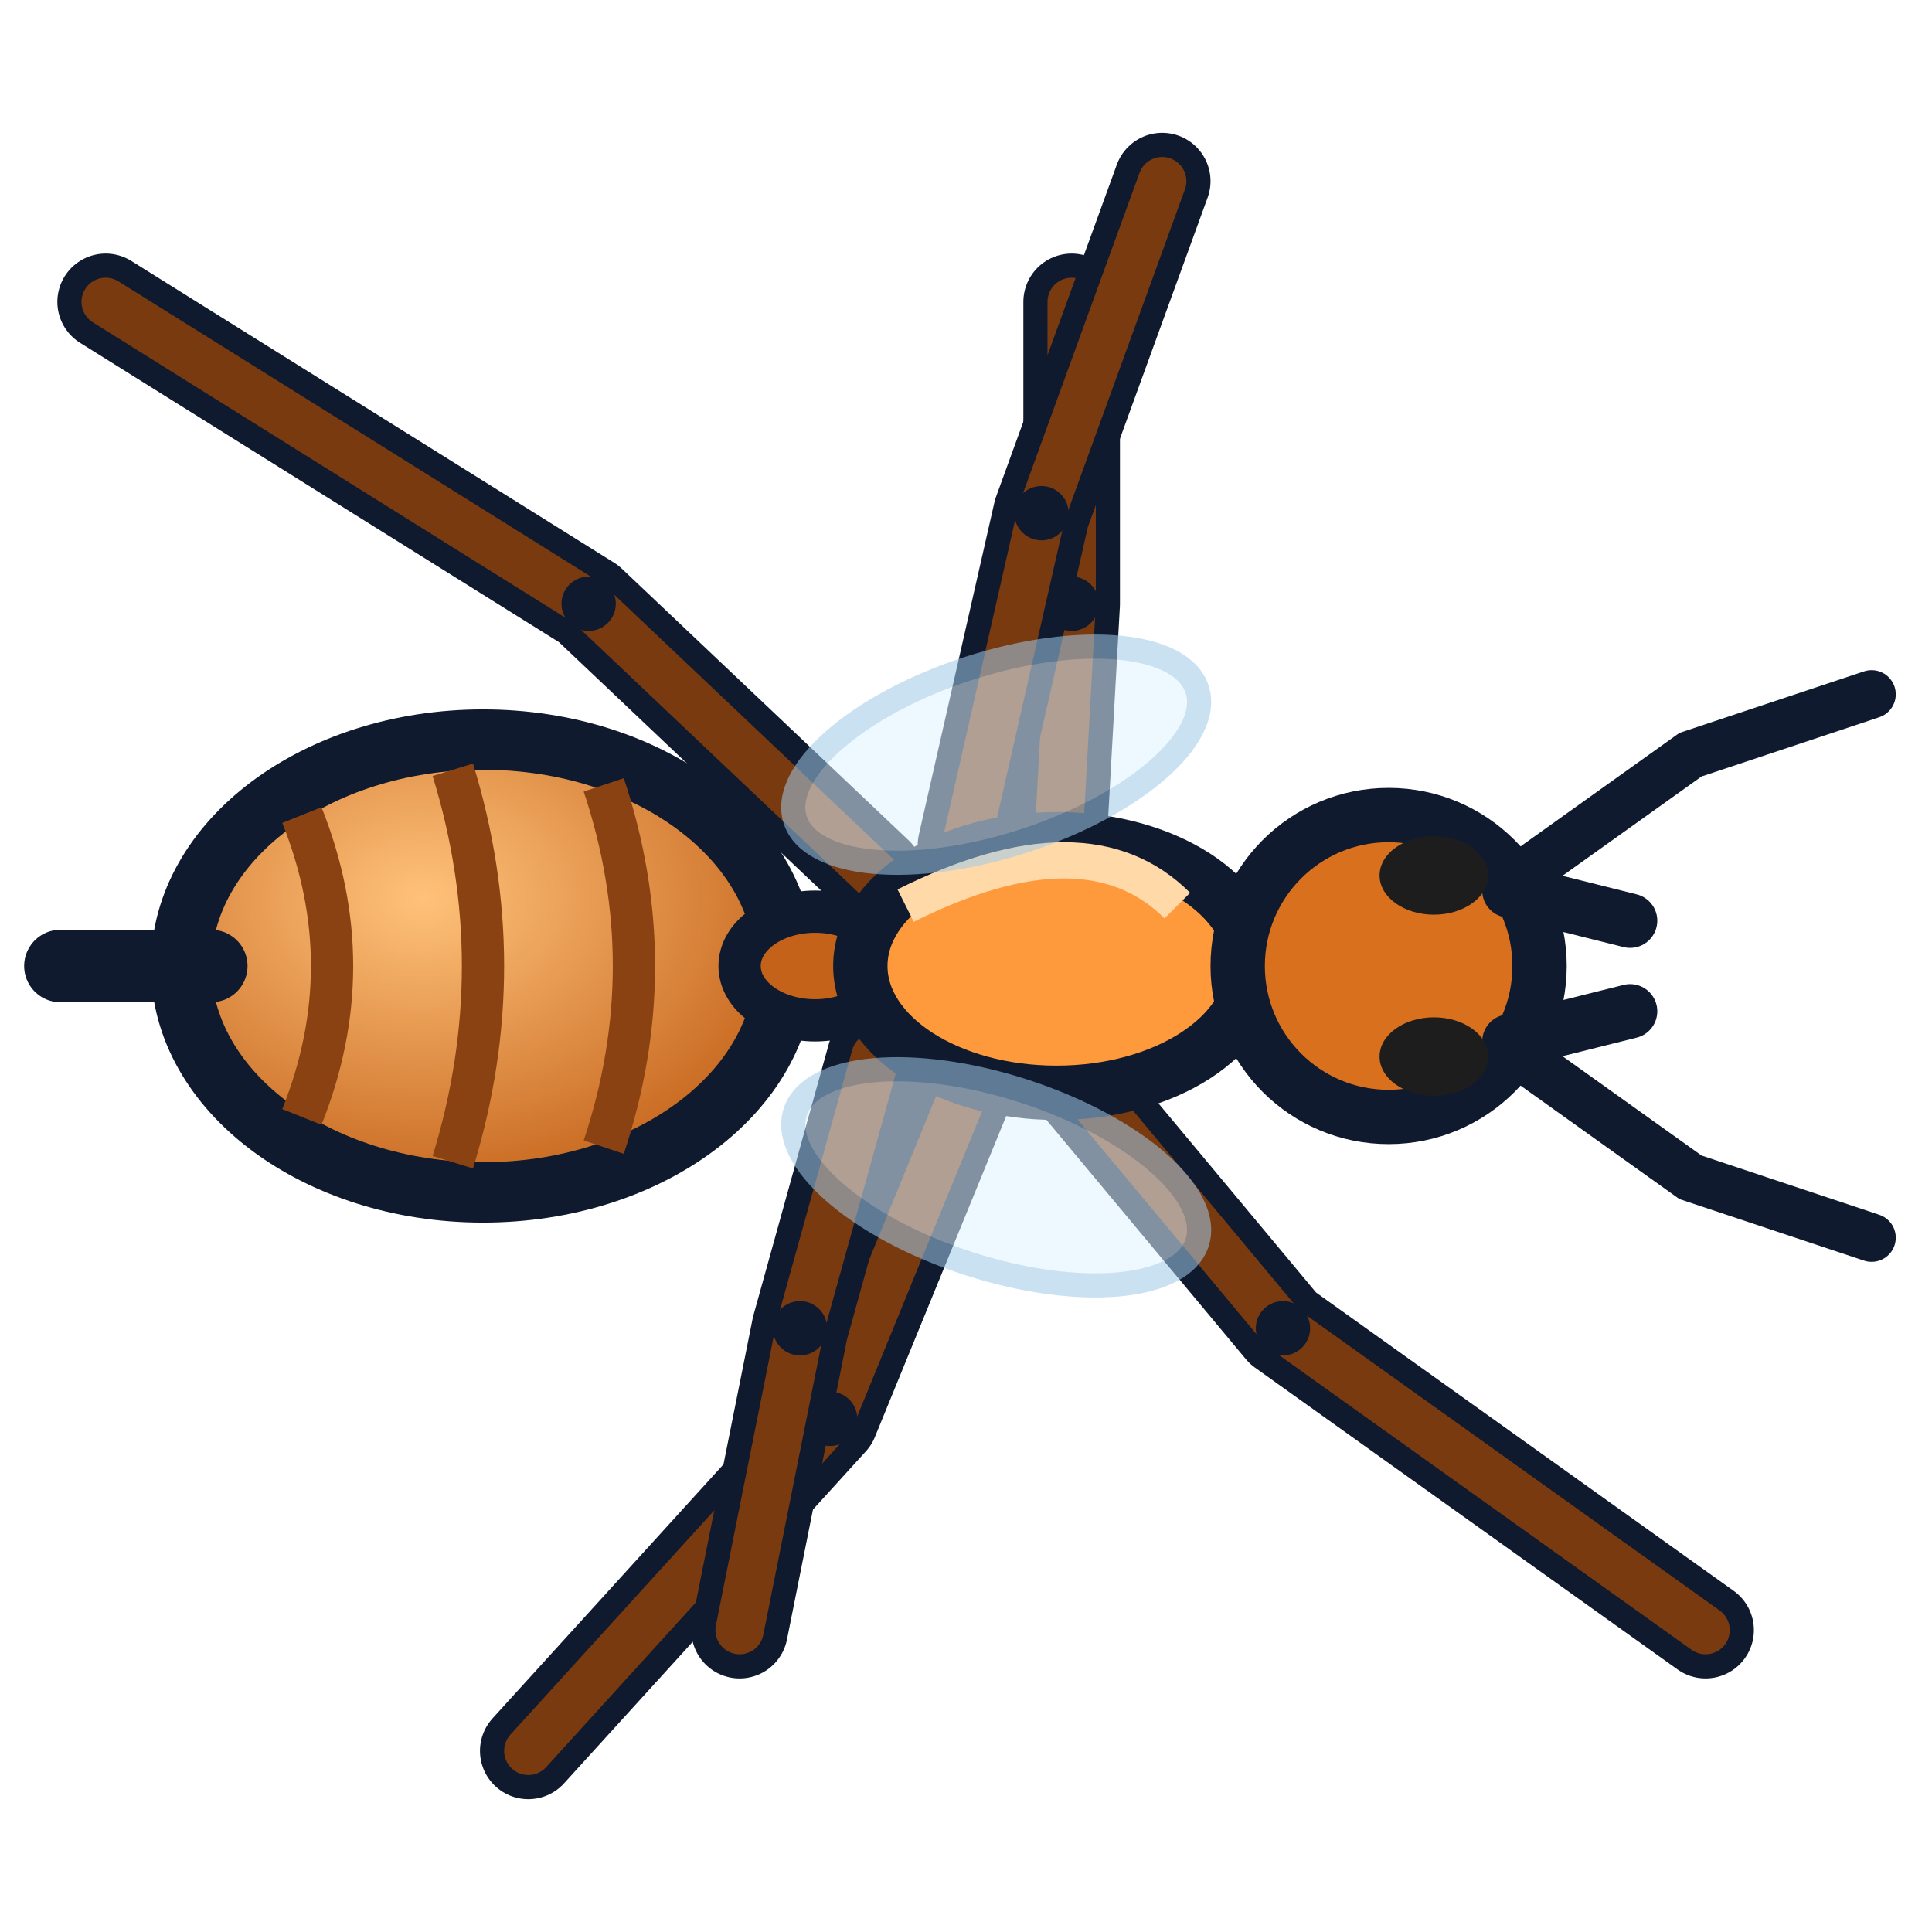
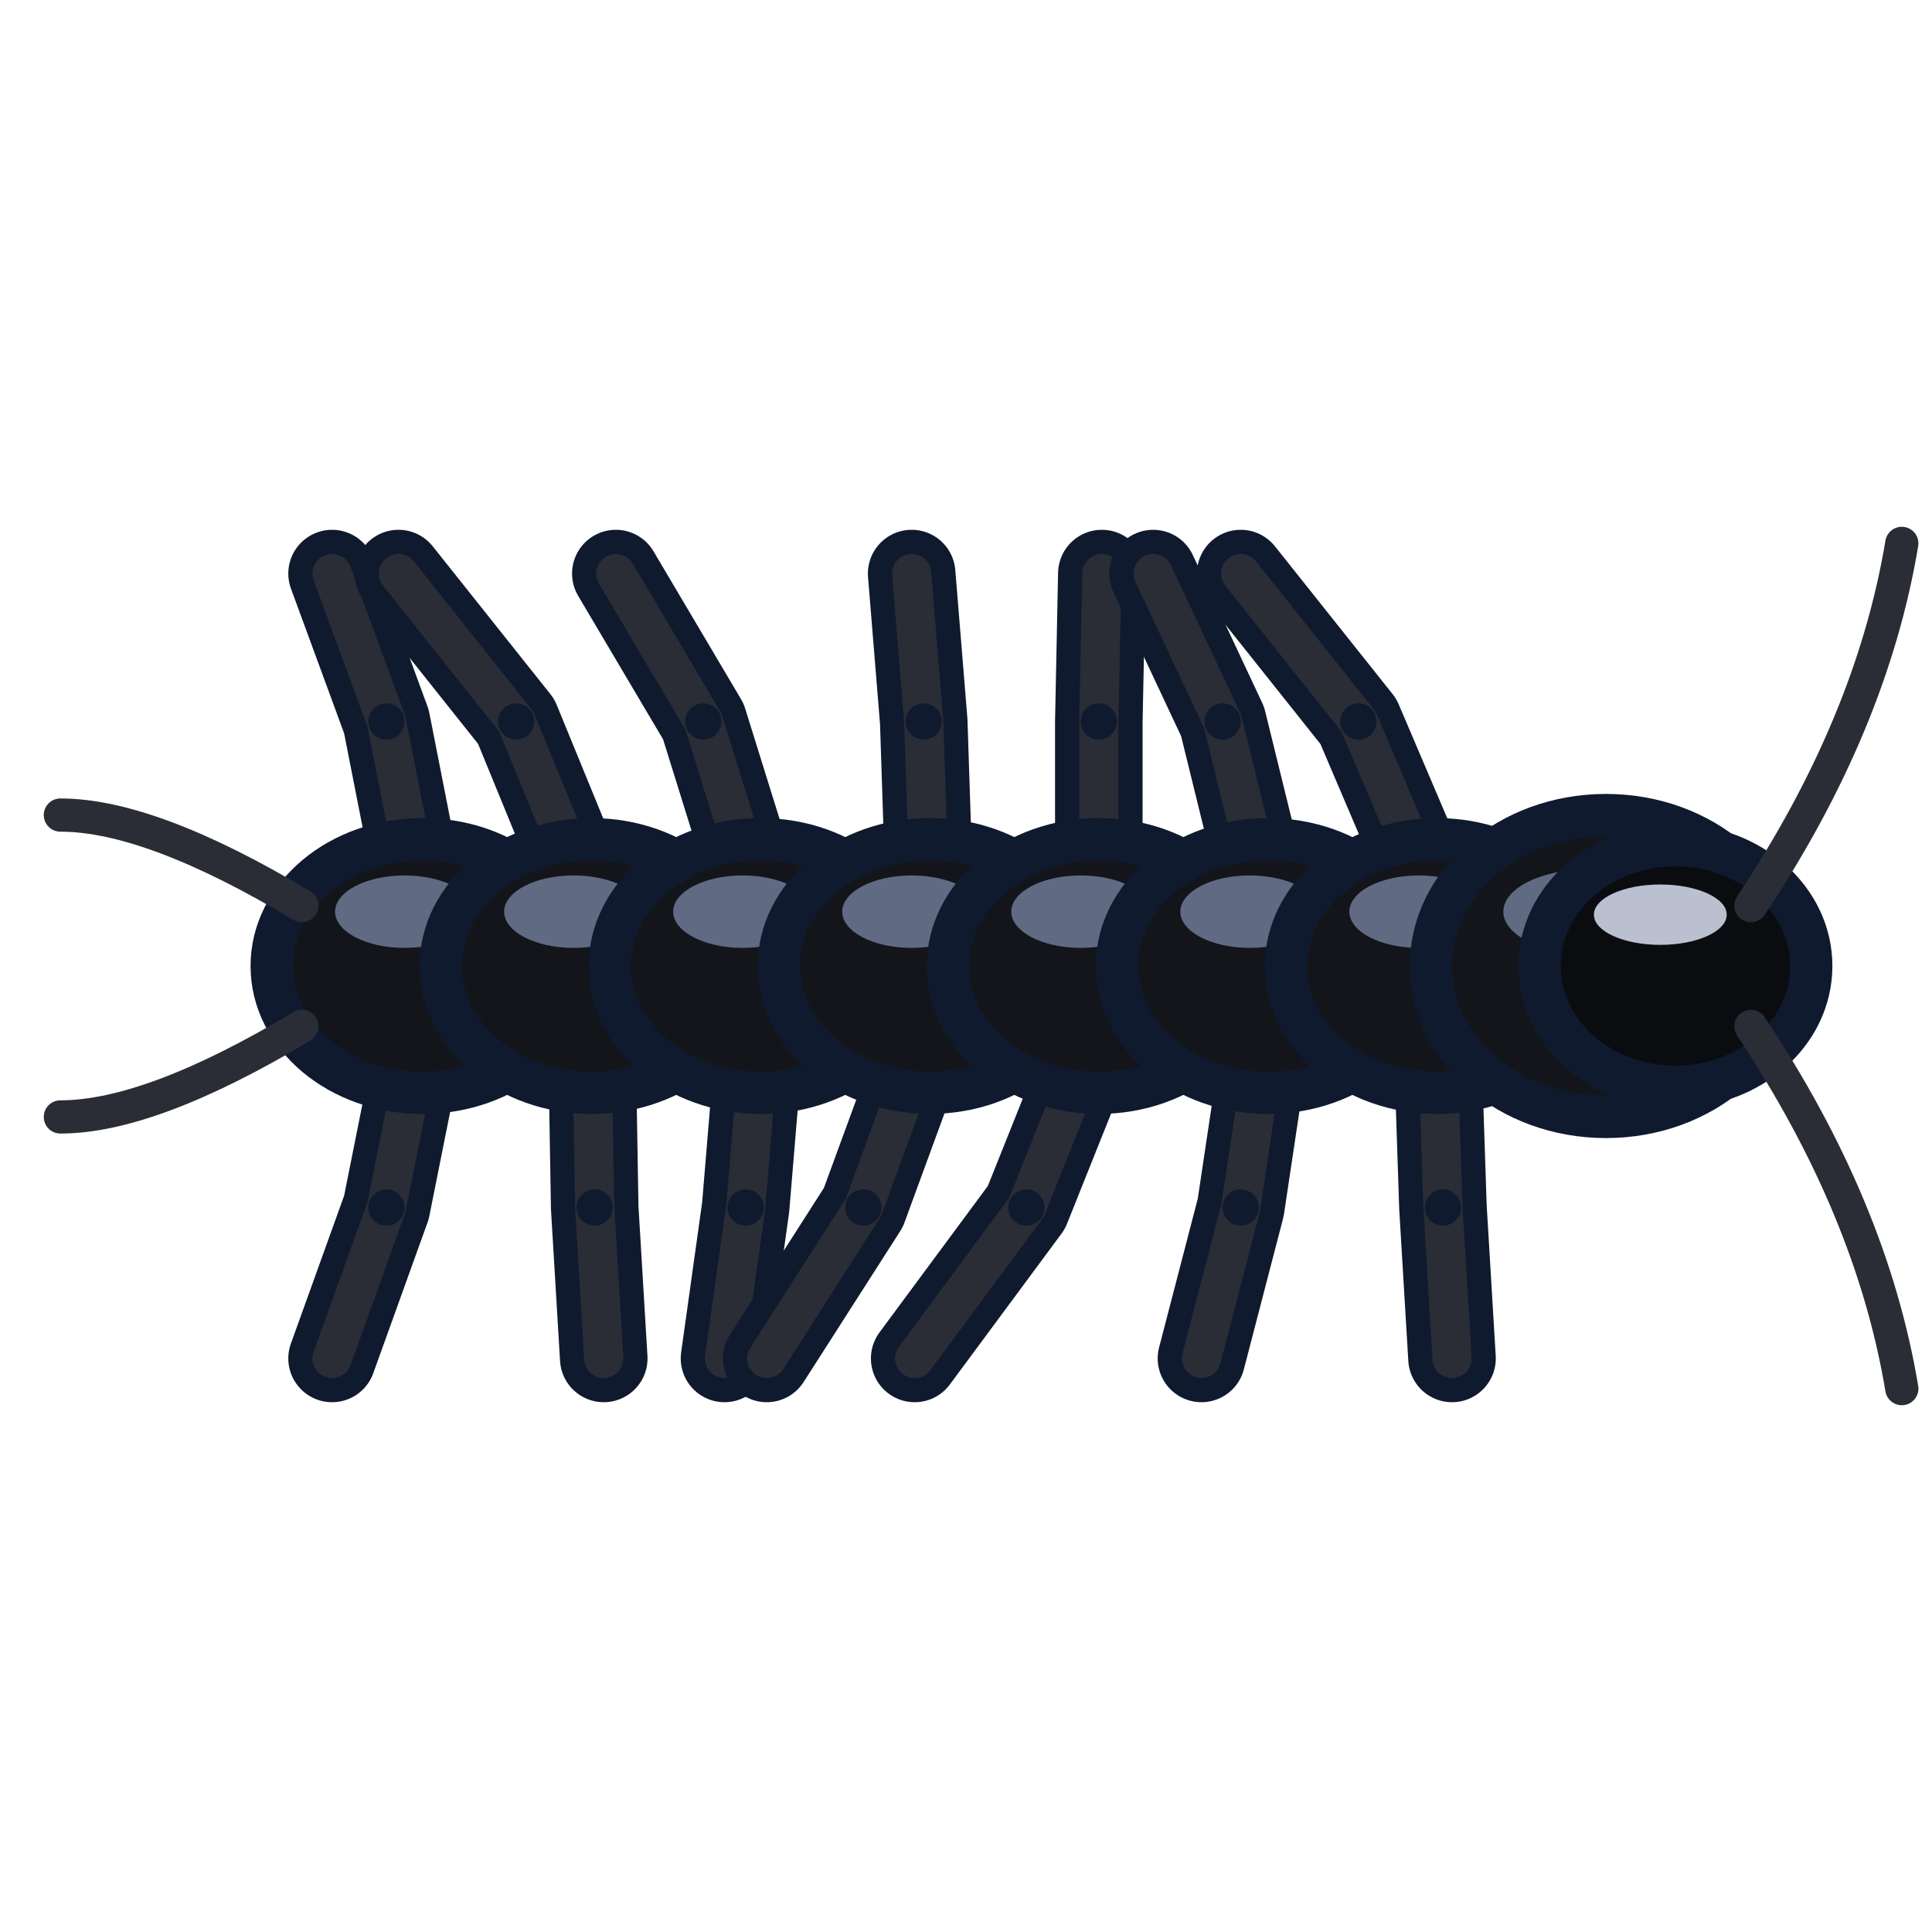
<svg xmlns="http://www.w3.org/2000/svg" viewBox="0 0 64 64">
-   <defs>
-     <radialGradient id="rs" cx="40%" cy="35%" r="70%">
-       <stop offset="0" stop-color="#ffc27a" />
-       <stop offset="1" stop-color="#c4621a" />
-     </radialGradient>
-   </defs>
-   <path d="M35.0 29.0 L35.5 20.0 L35.5 10.0" fill="none" stroke="#0f1a2e" stroke-width="3.2" stroke-linecap="round" stroke-linejoin="round" />
-   <path d="M35.0 29.0 L35.5 20.0 L35.5 10.0" fill="none" stroke="#7a3a10" stroke-width="1.6" stroke-linecap="round" stroke-linejoin="round" />
-   <circle cx="35.5" cy="20.0" r="0.9" fill="#0f1a2e" />
-   <path d="M35.0 35.0 L42.5 44.0 L56.5 54.0" fill="none" stroke="#0f1a2e" stroke-width="3.2" stroke-linecap="round" stroke-linejoin="round" />
-   <path d="M35.0 35.0 L42.5 44.0 L56.5 54.0" fill="none" stroke="#7a3a10" stroke-width="1.6" stroke-linecap="round" stroke-linejoin="round" />
-   <circle cx="42.5" cy="44.0" r="0.9" fill="#0f1a2e" />
-   <path d="M32.0 28.0 L34.5 17.0 L38.5 6.0" fill="none" stroke="#0f1a2e" stroke-width="3.2" stroke-linecap="round" stroke-linejoin="round" />
-   <path d="M32.0 28.0 L34.5 17.0 L38.5 6.0" fill="none" stroke="#7a3a10" stroke-width="1.6" stroke-linecap="round" stroke-linejoin="round" />
-   <circle cx="34.5" cy="17.0" r="0.9" fill="#0f1a2e" />
-   <path d="M32.0 36.0 L27.5 47.0 L17.5 58.0" fill="none" stroke="#0f1a2e" stroke-width="3.2" stroke-linecap="round" stroke-linejoin="round" />
-   <path d="M32.0 36.0 L27.5 47.0 L17.5 58.0" fill="none" stroke="#7a3a10" stroke-width="1.6" stroke-linecap="round" stroke-linejoin="round" />
-   <circle cx="27.5" cy="47.0" r="0.9" fill="#0f1a2e" />
-   <path d="M29.0 29.0 L19.5 20.0 L3.5 10.0" fill="none" stroke="#0f1a2e" stroke-width="3.2" stroke-linecap="round" stroke-linejoin="round" />
-   <path d="M29.0 29.0 L19.5 20.0 L3.5 10.0" fill="none" stroke="#7a3a10" stroke-width="1.6" stroke-linecap="round" stroke-linejoin="round" />
-   <circle cx="19.5" cy="20.0" r="0.9" fill="#0f1a2e" />
-   <path d="M29.0 35.0 L26.5 44.0 L24.5 54.0" fill="none" stroke="#0f1a2e" stroke-width="3.2" stroke-linecap="round" stroke-linejoin="round" />
-   <path d="M29.0 35.0 L26.5 44.0 L24.5 54.0" fill="none" stroke="#7a3a10" stroke-width="1.6" stroke-linecap="round" stroke-linejoin="round" />
-   <circle cx="26.5" cy="44.0" r="0.9" fill="#0f1a2e" />
-   <path d="M49 30 L56 25 L62 23" fill="none" stroke="#0f1a2e" stroke-width="1.6" stroke-linecap="round" />
-   <path d="M49 34 L56 39 L62 41" fill="none" stroke="#0f1a2e" stroke-width="1.6" stroke-linecap="round" />
-   <ellipse cx="16" cy="32" rx="10" ry="7.5" fill="url(#rs)" stroke="#0f1a2e" stroke-width="2" />
-   <path d="M10 27 q2 5 0 10 M15 25.5 q2 6.5 0 13 M20 26 q2 6 0 12" fill="none" stroke="#8a4212" stroke-width="1.4" />
-   <path d="M7 32 L2 32" stroke="#0f1a2e" stroke-width="2.4" stroke-linecap="round" />
-   <ellipse cx="27" cy="32" rx="2.5" ry="1.8" fill="#c4621a" stroke="#0f1a2e" stroke-width="1.4" />
-   <ellipse cx="35" cy="32" rx="6.5" ry="4.2" fill="#ff9a3c" stroke="#0f1a2e" stroke-width="1.8" />
-   <path d="M30 30 q6 -3 9 0" fill="none" stroke="#ffd9a8" stroke-width="1.2" />
-   <ellipse cx="33" cy="25" rx="7" ry="3" fill="#dff3ff" opacity="0.55" stroke="#9fc8e8" stroke-width="0.8" transform="rotate(-18 33 25)" />
-   <ellipse cx="33" cy="39" rx="7" ry="3" fill="#dff3ff" opacity="0.55" stroke="#9fc8e8" stroke-width="0.8" transform="rotate(18 33 39)" />
-   <circle cx="46" cy="32" r="5" fill="#d9701e" stroke="#0f1a2e" stroke-width="1.8" />
-   <path d="M50 29.5 l4 1 M50 34.5 l4 -1" stroke="#0f1a2e" stroke-width="1.8" stroke-linecap="round" />
-   <ellipse cx="47.5" cy="29" rx="1.8" ry="1.3" fill="#1d1d1d" />
-   <ellipse cx="47.5" cy="35" rx="1.8" ry="1.3" fill="#1d1d1d" />
+   <path d="M14.0 30.0 L12.8 23.9 L11.0 19.0" fill="none" stroke="#0f1a2e" stroke-width="2.9" stroke-linecap="round" stroke-linejoin="round" />
+   <path d="M14.0 30.0 L12.8 23.9 L11.0 19.0" fill="none" stroke="#2a2c36" stroke-width="1.3" stroke-linecap="round" stroke-linejoin="round" />
+   <circle cx="12.8" cy="23.9" r="0.6" fill="#0f1a2e" />
+   <path d="M14.0 34.0 L12.8 40.0 L11.0 45.0" fill="none" stroke="#0f1a2e" stroke-width="2.9" stroke-linecap="round" stroke-linejoin="round" />
+   <path d="M14.0 34.0 L12.8 40.0 L11.0 45.0" fill="none" stroke="#2a2c36" stroke-width="1.3" stroke-linecap="round" stroke-linejoin="round" />
+   <circle cx="12.8" cy="40.0" r="0.6" fill="#0f1a2e" />
+   <path d="M19.6 30.0 L17.1 23.9 L13.2 19.0" fill="none" stroke="#0f1a2e" stroke-width="2.9" stroke-linecap="round" stroke-linejoin="round" />
+   <path d="M19.6 30.0 L17.1 23.9 L13.2 19.0" fill="none" stroke="#2a2c36" stroke-width="1.3" stroke-linecap="round" stroke-linejoin="round" />
+   <circle cx="17.1" cy="23.9" r="0.6" fill="#0f1a2e" />
+   <path d="M19.6 34.0 L19.7 40.0 L20.0 45.0" fill="none" stroke="#0f1a2e" stroke-width="2.9" stroke-linecap="round" stroke-linejoin="round" />
+   <path d="M19.6 34.0 L19.7 40.0 L20.0 45.0" fill="none" stroke="#2a2c36" stroke-width="1.3" stroke-linecap="round" stroke-linejoin="round" />
+   <circle cx="19.7" cy="40.0" r="0.6" fill="#0f1a2e" />
+   <path d="M25.2 30.0 L23.3 23.9 L20.4 19.0" fill="none" stroke="#0f1a2e" stroke-width="2.9" stroke-linecap="round" stroke-linejoin="round" />
+   <path d="M25.2 30.0 L23.3 23.9 L20.4 19.0" fill="none" stroke="#2a2c36" stroke-width="1.3" stroke-linecap="round" stroke-linejoin="round" />
+   <circle cx="23.3" cy="23.9" r="0.6" fill="#0f1a2e" />
+   <path d="M25.2 34.0 L24.7 40.0 L24.0 45.0" fill="none" stroke="#0f1a2e" stroke-width="2.9" stroke-linecap="round" stroke-linejoin="round" />
+   <path d="M25.2 34.0 L24.7 40.0 L24.0 45.0" fill="none" stroke="#2a2c36" stroke-width="1.3" stroke-linecap="round" stroke-linejoin="round" />
+   <circle cx="24.7" cy="40.0" r="0.6" fill="#0f1a2e" />
+   <path d="M30.8 30.0 L30.6 23.9 L30.2 19.0" fill="none" stroke="#0f1a2e" stroke-width="2.9" stroke-linecap="round" stroke-linejoin="round" />
+   <path d="M30.8 30.0 L30.6 23.9 L30.2 19.0" fill="none" stroke="#2a2c36" stroke-width="1.3" stroke-linecap="round" stroke-linejoin="round" />
+   <circle cx="30.6" cy="23.9" r="0.6" fill="#0f1a2e" />
+   <path d="M30.8 34.0 L28.6 40.0 L25.4 45.0" fill="none" stroke="#0f1a2e" stroke-width="2.9" stroke-linecap="round" stroke-linejoin="round" />
+   <path d="M30.8 34.0 L28.6 40.0 L25.4 45.0" fill="none" stroke="#2a2c36" stroke-width="1.3" stroke-linecap="round" stroke-linejoin="round" />
+   <circle cx="28.6" cy="40.0" r="0.6" fill="#0f1a2e" />
+   <path d="M36.4 30.0 L36.4 23.9 L36.5 19.0" fill="none" stroke="#0f1a2e" stroke-width="2.9" stroke-linecap="round" stroke-linejoin="round" />
+   <path d="M36.4 30.0 L36.4 23.9 L36.5 19.0" fill="none" stroke="#2a2c36" stroke-width="1.3" stroke-linecap="round" stroke-linejoin="round" />
+   <circle cx="36.4" cy="23.9" r="0.6" fill="#0f1a2e" />
+   <path d="M36.4 34.0 L34.0 40.0 L30.3 45.0" fill="none" stroke="#0f1a2e" stroke-width="2.9" stroke-linecap="round" stroke-linejoin="round" />
+   <path d="M36.4 34.0 L34.0 40.0 L30.3 45.0" fill="none" stroke="#2a2c36" stroke-width="1.3" stroke-linecap="round" stroke-linejoin="round" />
+   <circle cx="34.0" cy="40.0" r="0.6" fill="#0f1a2e" />
+   <path d="M42.0 30.0 L40.5 23.9 L38.2 19.0" fill="none" stroke="#0f1a2e" stroke-width="2.9" stroke-linecap="round" stroke-linejoin="round" />
+   <path d="M42.0 30.0 L40.5 23.9 L38.2 19.0" fill="none" stroke="#2a2c36" stroke-width="1.3" stroke-linecap="round" stroke-linejoin="round" />
+   <circle cx="40.5" cy="23.9" r="0.6" fill="#0f1a2e" />
+   <path d="M42.0 34.0 L41.1 40.0 L39.8 45.0" fill="none" stroke="#0f1a2e" stroke-width="2.9" stroke-linecap="round" stroke-linejoin="round" />
+   <path d="M42.0 34.0 L41.1 40.0 L39.8 45.0" fill="none" stroke="#2a2c36" stroke-width="1.3" stroke-linecap="round" stroke-linejoin="round" />
+   <circle cx="41.1" cy="40.0" r="0.6" fill="#0f1a2e" />
+   <path d="M47.6 30.0 L45.0 23.9 L41.1 19.0" fill="none" stroke="#0f1a2e" stroke-width="2.9" stroke-linecap="round" stroke-linejoin="round" />
+   <path d="M47.6 30.0 L45.0 23.9 L41.1 19.0" fill="none" stroke="#2a2c36" stroke-width="1.3" stroke-linecap="round" stroke-linejoin="round" />
+   <circle cx="45.0" cy="23.9" r="0.6" fill="#0f1a2e" />
+   <path d="M47.6 34.0 L47.8 40.0 L48.1 45.0" fill="none" stroke="#0f1a2e" stroke-width="2.9" stroke-linecap="round" stroke-linejoin="round" />
+   <path d="M47.6 34.0 L47.8 40.0 L48.1 45.0" fill="none" stroke="#2a2c36" stroke-width="1.3" stroke-linecap="round" stroke-linejoin="round" />
+   <circle cx="47.8" cy="40.0" r="0.6" fill="#0f1a2e" />
+   <ellipse cx="14.0" cy="32" rx="5.0" ry="4.2" fill="#14151b" stroke="#0f1a2e" stroke-width="1.4" />
+   <ellipse cx="13.4" cy="30.2" rx="2.3" ry="1.2" fill="#9fb0d8" opacity="0.55" />
+   <ellipse cx="19.6" cy="32" rx="5.0" ry="4.2" fill="#14151b" stroke="#0f1a2e" stroke-width="1.4" />
+   <ellipse cx="19.0" cy="30.2" rx="2.3" ry="1.2" fill="#9fb0d8" opacity="0.55" />
+   <ellipse cx="25.2" cy="32" rx="5.0" ry="4.2" fill="#14151b" stroke="#0f1a2e" stroke-width="1.4" />
+   <ellipse cx="24.6" cy="30.2" rx="2.3" ry="1.2" fill="#9fb0d8" opacity="0.55" />
+   <ellipse cx="30.8" cy="32" rx="5.0" ry="4.2" fill="#14151b" stroke="#0f1a2e" stroke-width="1.4" />
+   <ellipse cx="30.2" cy="30.2" rx="2.3" ry="1.2" fill="#9fb0d8" opacity="0.55" />
+   <ellipse cx="36.4" cy="32" rx="5.0" ry="4.2" fill="#14151b" stroke="#0f1a2e" stroke-width="1.4" />
+   <ellipse cx="35.8" cy="30.2" rx="2.3" ry="1.2" fill="#9fb0d8" opacity="0.55" />
+   <ellipse cx="42.0" cy="32" rx="5.0" ry="4.2" fill="#14151b" stroke="#0f1a2e" stroke-width="1.4" />
+   <ellipse cx="41.4" cy="30.2" rx="2.3" ry="1.2" fill="#9fb0d8" opacity="0.55" />
+   <ellipse cx="47.6" cy="32" rx="5.0" ry="4.2" fill="#14151b" stroke="#0f1a2e" stroke-width="1.4" />
+   <ellipse cx="47.0" cy="30.2" rx="2.3" ry="1.2" fill="#9fb0d8" opacity="0.55" />
+   <ellipse cx="53.2" cy="32" rx="5.8" ry="5.0" fill="#14151b" stroke="#0f1a2e" stroke-width="1.4" />
+   <ellipse cx="52.6" cy="30.2" rx="2.8" ry="1.4" fill="#9fb0d8" opacity="0.55" />
+   <ellipse cx="55.5" cy="32" rx="4.5" ry="4" fill="#0b0c10" stroke="#0f1a2e" stroke-width="1.4" />
+   <ellipse cx="55" cy="30.3" rx="2.2" ry="1" fill="#e6eeff" opacity="0.8" />
+   <path d="M58 30 Q62 24 63 18 M58 34 Q62 40 63 46" fill="none" stroke="#2a2c36" stroke-width="1.1" stroke-linecap="round" />
+   <path d="M10 30 Q5 27 2 27 M10 34 Q5 37 2 37" fill="none" stroke="#2a2c36" stroke-width="1.1" stroke-linecap="round" />
</svg>
